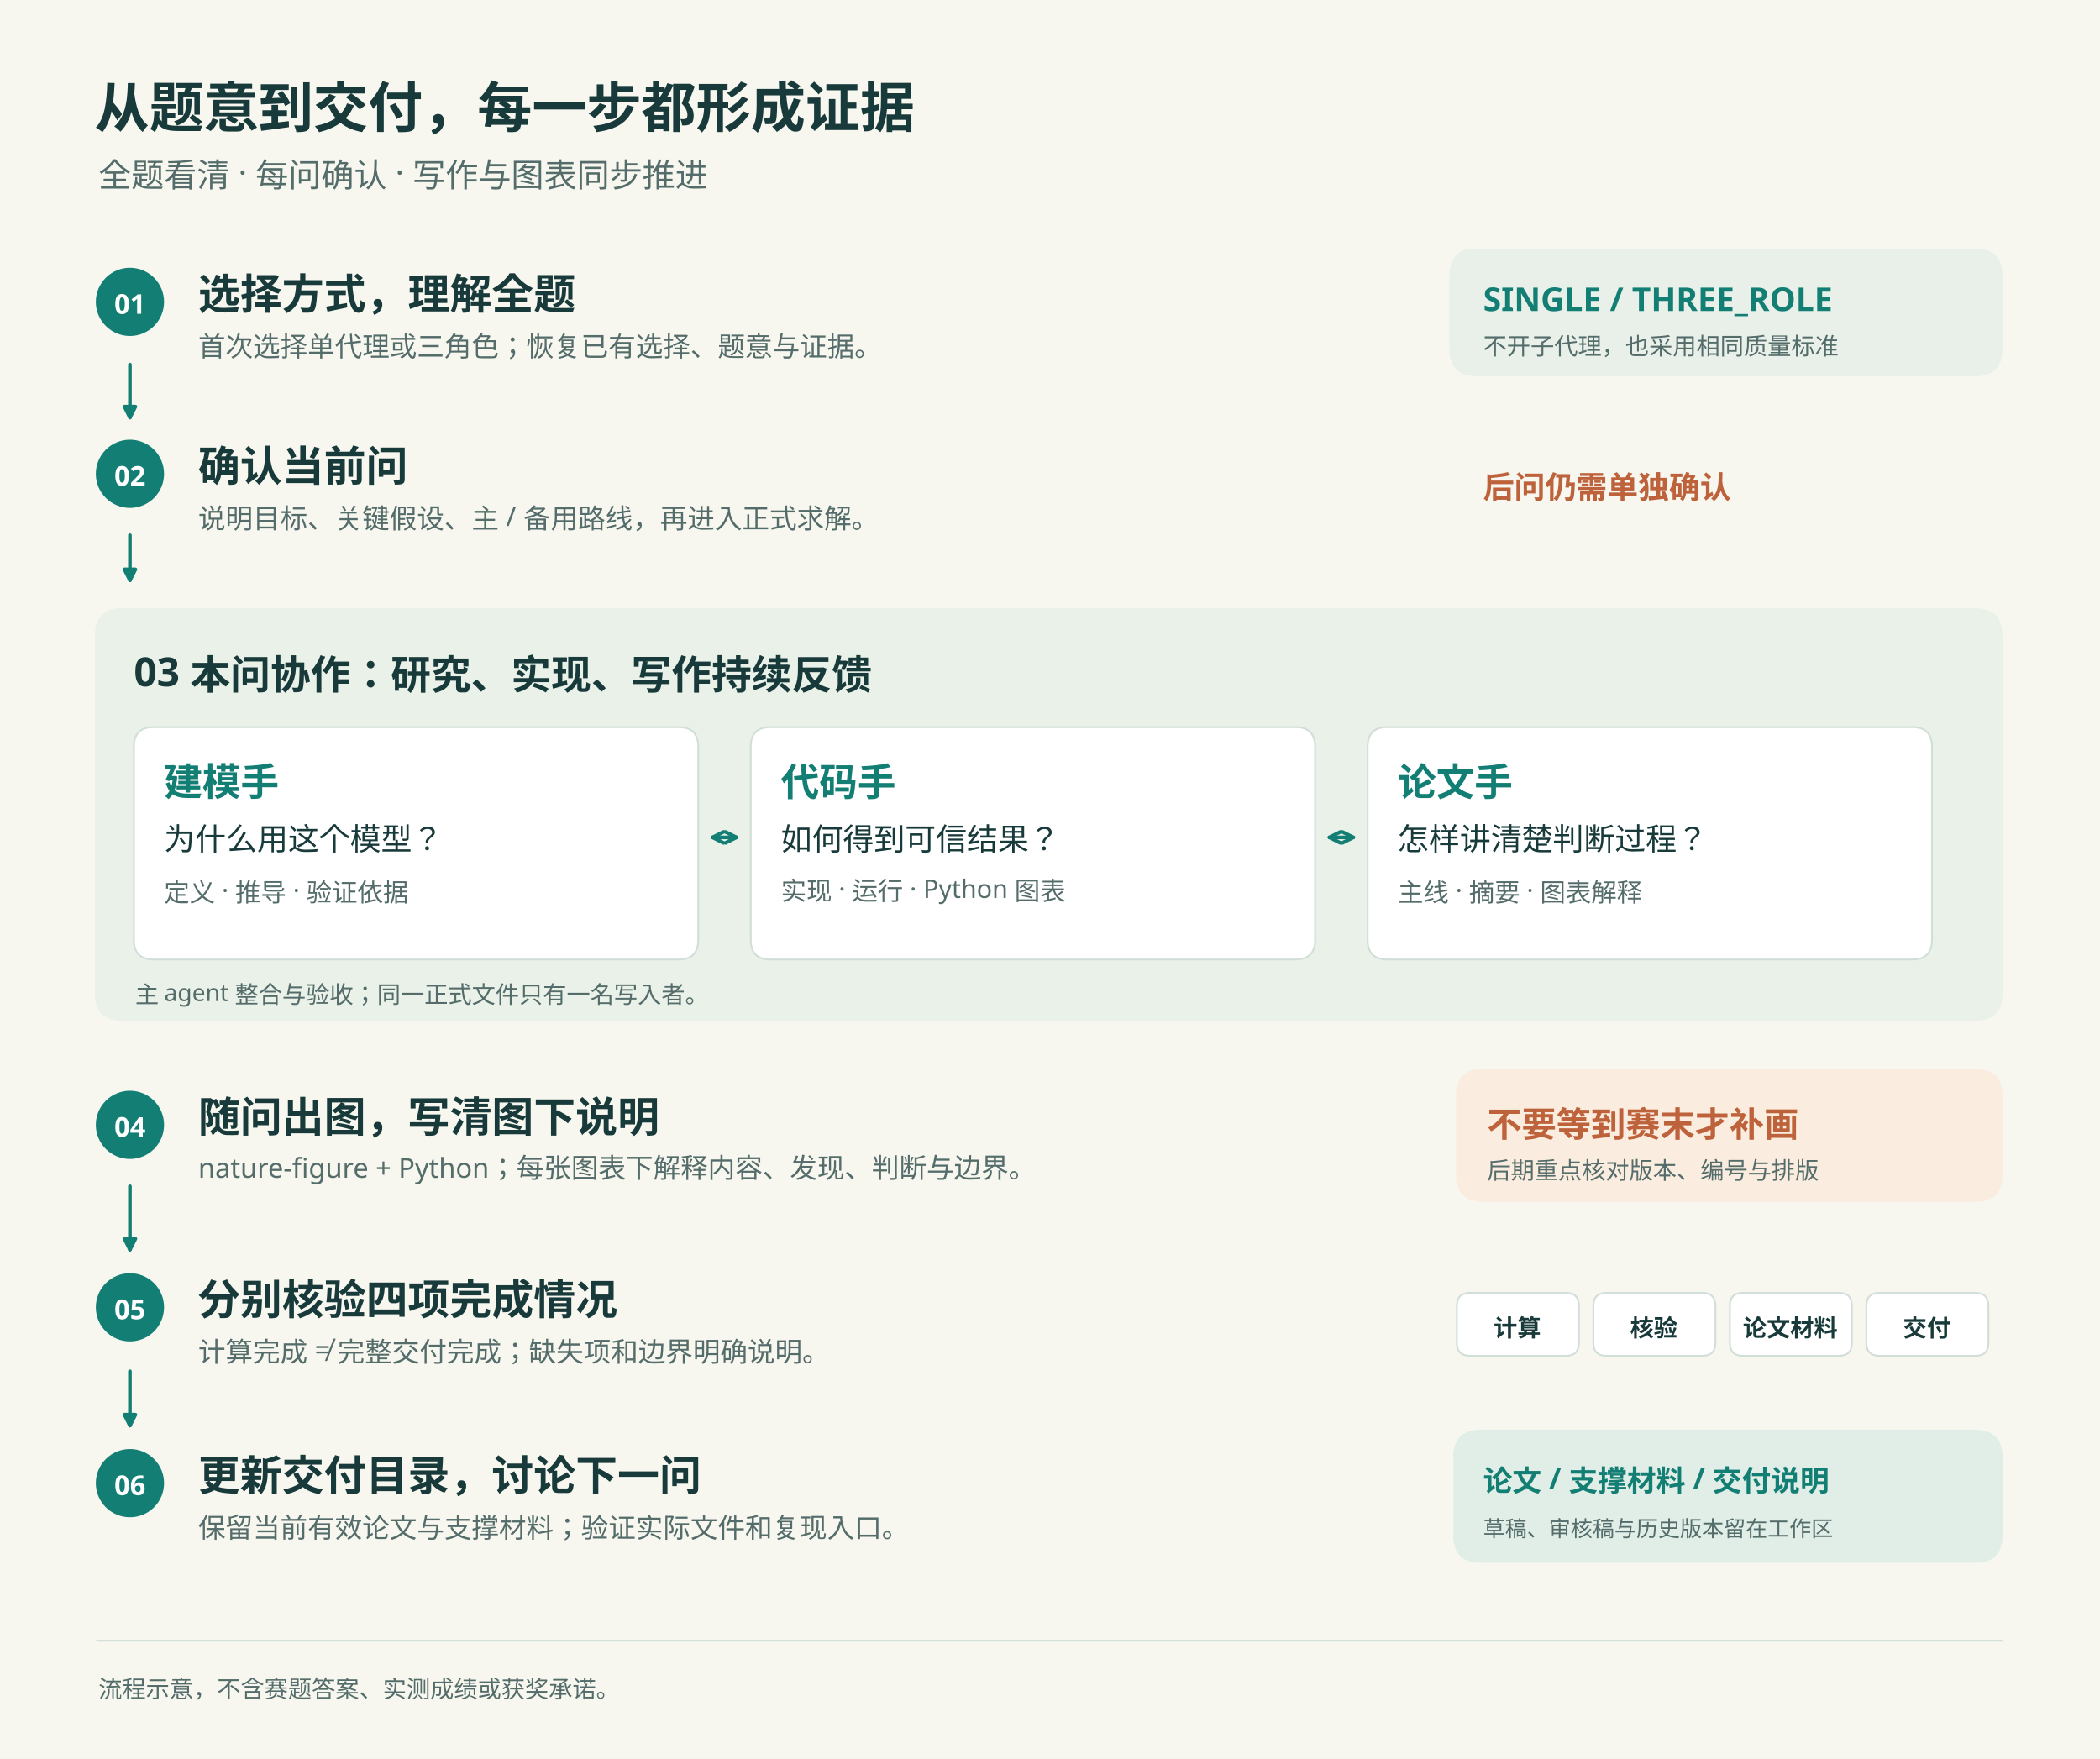
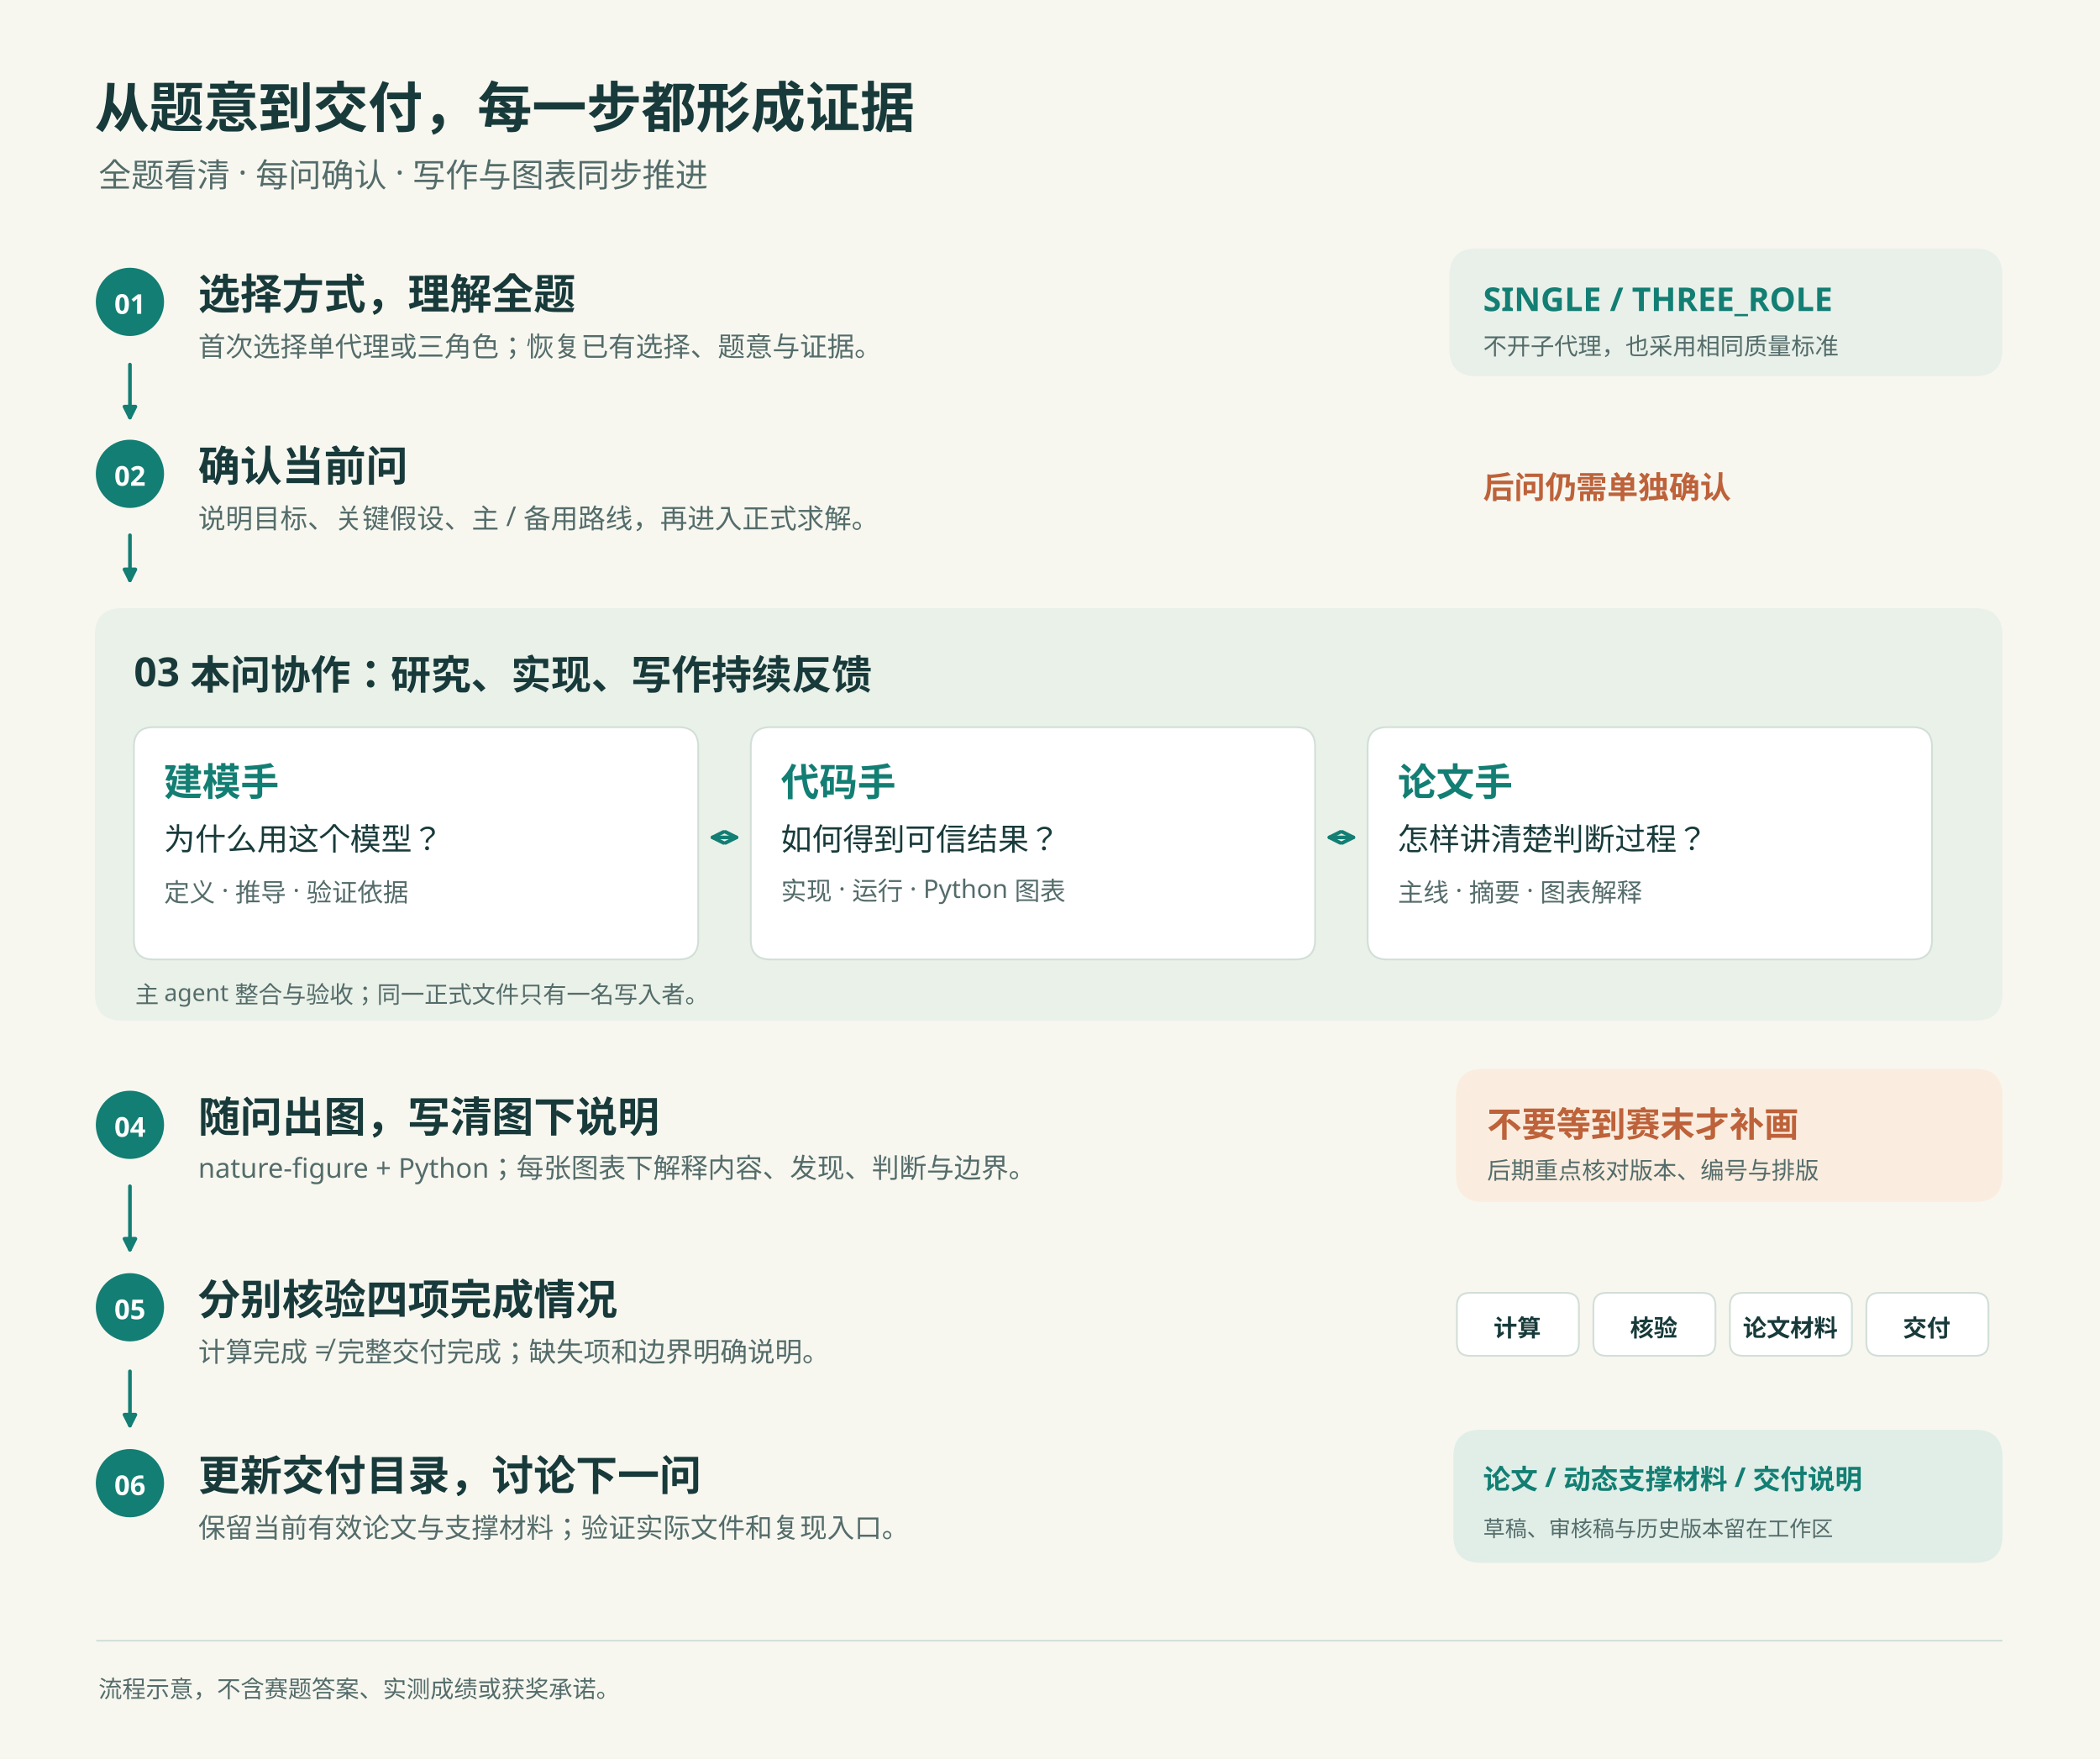
<svg xmlns="http://www.w3.org/2000/svg" width="1152pt" height="964.8pt" viewBox="0 0 1152 964.8" version="1.1">
  <defs>
    <style type="text/css">*{stroke-linejoin: round; stroke-linecap: butt}</style>
  </defs>
  <g id="figure_1">
    <g id="patch_1">
      <path d="M 0 964.8 L 1152 964.8 L 1152 0 L 0 0 z " style="fill: #f7f7f0" />
    </g>
    <g id="axes_1">
      <g id="patch_2">
        <path d="M 71.28 146.88 C 76.245 146.88 81.007 148.852 84.517 152.363 C 88.028 155.873 90 160.635 90 165.6 C 90 170.565 88.028 175.327 84.517 178.837 C 81.007 182.348 76.245 184.32 71.28 184.32 C 66.315 184.32 61.553 182.348 58.043 178.837 C 54.532 175.327 52.56 170.565 52.56 165.6 C 52.56 160.635 54.532 155.873 58.043 152.363 C 61.553 148.852 66.315 146.88 71.28 146.88 z " clip-path="url(#pa7e6d65782)" style="fill: #137e73" />
      </g>
      <g id="patch_3">
        <path d="M 810 136.8 L 1083.6 136.8 Q 1098 136.8 1098 151.2 L 1098 191.52 Q 1098 205.92 1083.6 205.92 L 810 205.92 Q 795.6 205.92 795.6 191.52 L 795.6 151.2 Q 795.6 136.8 810 136.8 z " clip-path="url(#pa7e6d65782)" style="fill: #e8f0e9; stroke: #e8f0e9; stroke-linejoin: miter" />
      </g>
      <g id="patch_4">
        <path d="M 71.28 200.003 Q 71.28 215.64 71.28 229.041 " clip-path="url(#pa7e6d65782)" style="fill: none; stroke: #137e73; stroke-width: 2; stroke-linecap: round" />
        <path d="M 74.28 223.041 L 71.28 229.041 L 68.28 223.041 z " clip-path="url(#pa7e6d65782)" style="fill: #137e73; stroke: #137e73; stroke-width: 2; stroke-linecap: round" />
      </g>
      <g id="patch_5">
        <path d="M 71.28 241.2 C 76.245 241.2 81.007 243.172 84.517 246.683 C 88.028 250.193 90 254.955 90 259.92 C 90 264.885 88.028 269.647 84.517 273.157 C 81.007 276.668 76.245 278.64 71.28 278.64 C 66.315 278.64 61.553 276.668 58.043 273.157 C 54.532 269.647 52.56 264.885 52.56 259.92 C 52.56 254.955 54.532 250.193 58.043 246.683 C 61.553 243.172 66.315 241.2 71.28 241.2 z " clip-path="url(#pa7e6d65782)" style="fill: #137e73" />
      </g>
      <g id="patch_6">
        <path d="M 71.28 293.599 Q 71.28 307.081 71.28 318.327 " clip-path="url(#pa7e6d65782)" style="fill: none; stroke: #137e73; stroke-width: 2; stroke-linecap: round" />
        <path d="M 74.28 312.327 L 71.28 318.327 L 68.28 312.327 z " clip-path="url(#pa7e6d65782)" style="fill: #137e73; stroke: #137e73; stroke-width: 2; stroke-linecap: round" />
      </g>
      <g id="patch_7">
        <path d="M 66.96 334.08 L 1083.6 334.08 Q 1098 334.08 1098 348.48 L 1098 545.04 Q 1098 559.44 1083.6 559.44 L 66.96 559.44 Q 52.56 559.44 52.56 545.04 L 52.56 348.48 Q 52.56 334.08 66.96 334.08 z " clip-path="url(#pa7e6d65782)" style="fill: #eaf1e9; stroke: #eaf1e9; stroke-linejoin: miter" />
      </g>
      <g id="patch_8">
        <path d="M 84.24 398.88 L 372.24 398.88 Q 383.04 398.88 383.04 409.68 L 383.04 515.52 Q 383.04 526.32 372.24 526.32 L 84.24 526.32 Q 73.44 526.32 73.44 515.52 L 73.44 409.68 Q 73.44 398.88 84.24 398.88 z " clip-path="url(#pa7e6d65782)" style="fill: #ffffff; stroke: #d2dfd8; stroke-linejoin: miter" />
      </g>
      <g id="patch_9">
        <path d="M 390.877 459.36 Q 397.443 459.36 404.009 459.36 " clip-path="url(#pa7e6d65782)" style="fill: none; stroke: #137e73; stroke-width: 2; stroke-linecap: round" />
        <path d="M 396.877 462.36 L 390.877 459.36 L 396.877 456.36 " clip-path="url(#pa7e6d65782)" style="fill: none; stroke: #137e73; stroke-width: 2; stroke-linecap: round" />
        <path d="M 398.009 456.36 L 404.009 459.36 L 398.009 462.36 " clip-path="url(#pa7e6d65782)" style="fill: none; stroke: #137e73; stroke-width: 2; stroke-linecap: round" />
      </g>
      <g id="patch_10">
        <path d="M 422.64 398.88 L 710.64 398.88 Q 721.44 398.88 721.44 409.68 L 721.44 515.52 Q 721.44 526.32 710.64 526.32 L 422.64 526.32 Q 411.84 526.32 411.84 515.52 L 411.84 409.68 Q 411.84 398.88 422.64 398.88 z " clip-path="url(#pa7e6d65782)" style="fill: #ffffff; stroke: #d2dfd8; stroke-linejoin: miter" />
      </g>
      <g id="patch_11">
        <path d="M 729.277 459.36 Q 735.843 459.36 742.409 459.36 " clip-path="url(#pa7e6d65782)" style="fill: none; stroke: #137e73; stroke-width: 2; stroke-linecap: round" />
        <path d="M 735.277 462.36 L 729.277 459.36 L 735.277 456.36 " clip-path="url(#pa7e6d65782)" style="fill: none; stroke: #137e73; stroke-width: 2; stroke-linecap: round" />
        <path d="M 736.409 456.36 L 742.409 459.36 L 736.409 462.36 " clip-path="url(#pa7e6d65782)" style="fill: none; stroke: #137e73; stroke-width: 2; stroke-linecap: round" />
      </g>
      <g id="patch_12">
        <path d="M 761.04 398.88 L 1049.04 398.88 Q 1059.84 398.88 1059.84 409.68 L 1059.84 515.52 Q 1059.84 526.32 1049.04 526.32 L 761.04 526.32 Q 750.24 526.32 750.24 515.52 L 750.24 409.68 Q 750.24 398.88 761.04 398.88 z " clip-path="url(#pa7e6d65782)" style="fill: #ffffff; stroke: #d2dfd8; stroke-linejoin: miter" />
      </g>
      <g id="patch_13">
        <path d="M 71.28 598.32 C 76.245 598.32 81.007 600.292 84.517 603.803 C 88.028 607.313 90 612.075 90 617.04 C 90 622.005 88.028 626.767 84.517 630.277 C 81.007 633.788 76.245 635.76 71.28 635.76 C 66.315 635.76 61.553 633.788 58.043 630.277 C 54.532 626.767 52.56 622.005 52.56 617.04 C 52.56 612.075 54.532 607.313 58.043 603.803 C 61.553 600.292 66.315 598.32 71.28 598.32 z " clip-path="url(#pa7e6d65782)" style="fill: #137e73" />
      </g>
      <g id="patch_14">
        <path d="M 813.6 586.8 L 1083.6 586.8 Q 1098 586.8 1098 601.2 L 1098 644.4 Q 1098 658.8 1083.6 658.8 L 813.6 658.8 Q 799.2 658.8 799.2 644.4 L 799.2 601.2 Q 799.2 586.8 813.6 586.8 z " clip-path="url(#pa7e6d65782)" style="fill: #faeddf; stroke: #faeddf; stroke-linejoin: miter" />
      </g>
      <g id="patch_15">
        <path d="M 71.28 650.721 Q 71.28 669.242 71.28 685.527 " clip-path="url(#pa7e6d65782)" style="fill: none; stroke: #137e73; stroke-width: 2; stroke-linecap: round" />
        <path d="M 74.28 679.527 L 71.28 685.527 L 68.28 679.527 z " clip-path="url(#pa7e6d65782)" style="fill: #137e73; stroke: #137e73; stroke-width: 2; stroke-linecap: round" />
      </g>
      <g id="patch_16">
        <path d="M 71.28 698.4 C 76.245 698.4 81.007 700.372 84.517 703.883 C 88.028 707.393 90 712.155 90 717.12 C 90 722.085 88.028 726.847 84.517 730.357 C 81.007 733.868 76.245 735.84 71.28 735.84 C 66.315 735.84 61.553 733.868 58.043 730.357 C 54.532 726.847 52.56 722.085 52.56 717.12 C 52.56 712.155 54.532 707.393 58.043 703.883 C 61.553 700.372 66.315 698.4 71.28 698.4 z " clip-path="url(#pa7e6d65782)" style="fill: #137e73" />
      </g>
      <g id="patch_17">
        <path d="M 806.4 709.2 L 858.96 709.2 Q 866.16 709.2 866.16 716.4 L 866.16 736.56 Q 866.16 743.76 858.96 743.76 L 806.4 743.76 Q 799.2 743.76 799.2 736.56 L 799.2 716.4 Q 799.2 709.2 806.4 709.2 z " clip-path="url(#pa7e6d65782)" style="fill: #ffffff; stroke: #d2dfd8; stroke-linejoin: miter" />
      </g>
      <g id="patch_18">
        <path d="M 881.28 709.2 L 933.84 709.2 Q 941.04 709.2 941.04 716.4 L 941.04 736.56 Q 941.04 743.76 933.84 743.76 L 881.28 743.76 Q 874.08 743.76 874.08 736.56 L 874.08 716.4 Q 874.08 709.2 881.28 709.2 z " clip-path="url(#pa7e6d65782)" style="fill: #ffffff; stroke: #d2dfd8; stroke-linejoin: miter" />
      </g>
      <g id="patch_19">
        <path d="M 956.16 709.2 L 1008.72 709.2 Q 1015.92 709.2 1015.92 716.4 L 1015.92 736.56 Q 1015.92 743.76 1008.72 743.76 L 956.16 743.76 Q 948.96 743.76 948.96 736.56 L 948.96 716.4 Q 948.96 709.2 956.16 709.2 z " clip-path="url(#pa7e6d65782)" style="fill: #ffffff; stroke: #d2dfd8; stroke-linejoin: miter" />
      </g>
      <g id="patch_20">
        <path d="M 1031.04 709.2 L 1083.6 709.2 Q 1090.8 709.2 1090.8 716.4 L 1090.8 736.56 Q 1090.8 743.76 1083.6 743.76 L 1031.04 743.76 Q 1023.84 743.76 1023.84 736.56 L 1023.84 716.4 Q 1023.84 709.2 1031.04 709.2 z " clip-path="url(#pa7e6d65782)" style="fill: #ffffff; stroke: #d2dfd8; stroke-linejoin: miter" />
      </g>
      <g id="patch_21">
        <path d="M 71.28 752.24 Q 71.28 768.242 71.28 782.008 " clip-path="url(#pa7e6d65782)" style="fill: none; stroke: #137e73; stroke-width: 2; stroke-linecap: round" />
        <path d="M 74.28 776.008 L 71.28 782.008 L 68.28 776.008 z " clip-path="url(#pa7e6d65782)" style="fill: #137e73; stroke: #137e73; stroke-width: 2; stroke-linecap: round" />
      </g>
      <g id="patch_22">
        <path d="M 71.28 794.88 C 76.245 794.88 81.007 796.852 84.517 800.363 C 88.028 803.873 90 808.635 90 813.6 C 90 818.565 88.028 823.327 84.517 826.837 C 81.007 830.348 76.245 832.32 71.28 832.32 C 66.315 832.32 61.553 830.348 58.043 826.837 C 54.532 823.327 52.56 818.565 52.56 813.6 C 52.56 808.635 54.532 803.873 58.043 800.363 C 61.553 796.852 66.315 794.88 71.28 794.88 z " clip-path="url(#pa7e6d65782)" style="fill: #137e73" />
      </g>
      <g id="patch_23">
        <path d="M 812.16 784.8 L 1083.6 784.8 Q 1098 784.8 1098 799.2 L 1098 842.4 Q 1098 856.8 1083.6 856.8 L 812.16 856.8 Q 797.76 856.8 797.76 842.4 L 797.76 799.2 Q 797.76 784.8 812.16 784.8 z " clip-path="url(#pa7e6d65782)" style="fill: #e0eee7; stroke: #e0eee7; stroke-linejoin: miter" />
      </g>
      <g id="line2d_1">
        <path d="M 53.28 900 L 1098 900 " clip-path="url(#pa7e6d65782)" style="fill: none; stroke: #d2dfd8; stroke-linecap: square" />
      </g>
      <g id="text_1">
        <text style="font-weight: 700; font-size: 30px; font-family: 'Microsoft YaHei'; text-anchor: start; fill: #183a3a" x="51.84" y="69.777" transform="rotate(-0 51.84 69.77733)">从题意到交付，每一步都形成证据</text>
      </g>
      <g id="text_2">
        <text style="font-size: 18px; font-family: 'Microsoft YaHei'; text-anchor: start; fill: #546c6a" x="54" y="102.516" transform="rotate(-0 54 102.5157)">全题看清 · 每问确认 · 写作与图表同步推进</text>
      </g>
      <g id="text_3">
        <text style="font-weight: 700; font-size: 15px; font-family: 'Microsoft YaHei'; text-anchor: middle; fill: #ffffff" x="71.28" y="172.164" transform="rotate(-0 71.28 172.1644)">01</text>
      </g>
      <g id="text_4">
        <text style="font-weight: 700; font-size: 23px; font-family: 'Microsoft YaHei'; text-anchor: start; fill: #183a3a" x="108.72" y="169.547" transform="rotate(-0 108.72 169.5474)">选择方式，理解全题</text>
      </g>
      <g id="text_5">
        <text style="font-size: 15px; font-family: 'Microsoft YaHei'; text-anchor: start; fill: #546c6a" x="108.72" y="195.499" transform="rotate(-0 108.72 195.4991)">首次选择单代理或三角色；恢复已有选择、题意与证据。</text>
      </g>
      <g id="text_6">
        <text style="font-weight: 700; font-size: 18px; font-family: 'Microsoft YaHei'; text-anchor: start; fill: #137e73" x="813.6" y="170.629" transform="rotate(-0 813.6 170.6288)">SINGLE  /  THREE_ROLE</text>
      </g>
      <g id="text_7">
        <text style="font-size: 13px; font-family: 'Microsoft YaHei'; text-anchor: start; fill: #546c6a" x="813.6" y="194.553" transform="rotate(-0 813.6 194.553)">不开子代理，也采用相同质量标准</text>
      </g>
      <g id="text_8">
        <text style="font-weight: 700; font-size: 15px; font-family: 'Microsoft YaHei'; text-anchor: middle; fill: #ffffff" x="71.28" y="266.455" transform="rotate(-0 71.28 266.4552)">02</text>
      </g>
      <g id="text_9">
        <text style="font-weight: 700; font-size: 23px; font-family: 'Microsoft YaHei'; text-anchor: start; fill: #183a3a" x="108.72" y="263.923" transform="rotate(-0 108.72 263.9231)">确认当前问</text>
      </g>
      <g id="text_10">
        <text style="font-size: 15px; font-family: 'Microsoft YaHei'; text-anchor: start; fill: #546c6a" x="108.72" y="289.819" transform="rotate(-0 108.72 289.8191)">说明目标、关键假设、主 / 备用路线，再进入正式求解。</text>
      </g>
      <g id="text_11">
        <text style="font-weight: 700; font-size: 17px; font-family: 'Microsoft YaHei'; text-anchor: start; fill: #bd623a" x="813.6" y="273.403" transform="rotate(-0 813.6 273.4031)">后问仍需单独确认</text>
      </g>
      <g id="text_12">
        <text style="font-weight: 700; font-size: 22px; font-family: 'Microsoft YaHei'; text-anchor: start; fill: #183a3a" x="73.44" y="376.442" transform="rotate(-0 73.44 376.442)">03  本问协作：研究、实现、写作持续反馈</text>
      </g>
      <g id="text_13">
        <text style="font-weight: 700; font-size: 21px; font-family: 'Microsoft YaHei'; text-anchor: start; fill: #137e73" x="90" y="436.43" transform="rotate(-0 90 436.4298)">建模手</text>
      </g>
      <g id="text_14">
        <text style="font-size: 17px; font-family: 'Microsoft YaHei'; text-anchor: start; fill: #183a3a" x="90" y="466.355" transform="rotate(-0 90 466.3552)">为什么用这个模型？</text>
      </g>
      <g id="text_15">
        <text style="font-size: 14px; font-family: 'Microsoft YaHei'; text-anchor: start; fill: #546c6a" x="90" y="494.562" transform="rotate(-0 90 494.5618)">定义 · 推导 · 验证依据</text>
      </g>
      <g id="text_16">
        <text style="font-weight: 700; font-size: 21px; font-family: 'Microsoft YaHei'; text-anchor: start; fill: #137e73" x="428.4" y="436.584" transform="rotate(-0 428.4 436.584)">代码手</text>
      </g>
      <g id="text_17">
        <text style="font-size: 17px; font-family: 'Microsoft YaHei'; text-anchor: start; fill: #183a3a" x="428.4" y="466.431" transform="rotate(-0 428.4 466.4309)">如何得到可信结果？</text>
      </g>
      <g id="text_18">
        <text style="font-size: 14px; font-family: 'Microsoft YaHei'; text-anchor: start; fill: #546c6a" x="428.4" y="493.728" transform="rotate(-0 428.4 493.7283)">实现 · 运行 · Python 图表</text>
      </g>
      <g id="text_19">
        <text style="font-weight: 700; font-size: 21px; font-family: 'Microsoft YaHei'; text-anchor: start; fill: #137e73" x="766.8" y="436.522" transform="rotate(-0 766.8 436.5217)">论文手</text>
      </g>
      <g id="text_20">
        <text style="font-size: 17px; font-family: 'Microsoft YaHei'; text-anchor: start; fill: #183a3a" x="766.8" y="466.355" transform="rotate(-0 766.8 466.3552)">怎样讲清楚判断过程？</text>
      </g>
      <g id="text_21">
        <text style="font-size: 14px; font-family: 'Microsoft YaHei'; text-anchor: start; fill: #546c6a" x="766.8" y="494.555" transform="rotate(-0 766.8 494.5552)">主线 · 摘要 · 图表解释</text>
      </g>
      <g id="text_22">
        <text style="font-size: 13px; font-family: 'Microsoft YaHei'; text-anchor: start; fill: #546c6a" x="74.16" y="550.204" transform="rotate(-0 74.16 550.2035)">主 agent 整合与验收；同一正式文件只有一名写入者。</text>
      </g>
      <g id="text_23">
        <text style="font-weight: 700; font-size: 15px; font-family: 'Microsoft YaHei'; text-anchor: middle; fill: #ffffff" x="71.28" y="623.575" transform="rotate(-0 71.28 623.5752)">04</text>
      </g>
      <g id="text_24">
        <text style="font-weight: 700; font-size: 23px; font-family: 'Microsoft YaHei'; text-anchor: start; fill: #183a3a" x="108.72" y="620.953" transform="rotate(-0 108.72 620.9532)">随问出图，写清图下说明</text>
      </g>
      <g id="text_25">
        <text style="font-size: 15px; font-family: 'Microsoft YaHei'; text-anchor: start; fill: #546c6a" x="108.72" y="646.046" transform="rotate(-0 108.72 646.0461)">nature-figure + Python；每张图表下解释内容、发现、判断与边界。</text>
      </g>
      <g id="text_26">
        <text style="font-weight: 700; font-size: 19px; font-family: 'Microsoft YaHei'; text-anchor: start; fill: #bd623a" x="815.76" y="623.568" transform="rotate(-0 815.76 623.5681)">不要等到赛末才补画</text>
      </g>
      <g id="text_27">
        <text style="font-size: 13px; font-family: 'Microsoft YaHei'; text-anchor: start; fill: #546c6a" x="815.76" y="646.707" transform="rotate(-0 815.76 646.7069)">后期重点核对版本、编号与排版</text>
      </g>
      <g id="text_28">
        <text style="font-weight: 700; font-size: 15px; font-family: 'Microsoft YaHei'; text-anchor: middle; fill: #ffffff" x="71.28" y="723.655" transform="rotate(-0 71.28 723.6552)">05</text>
      </g>
      <g id="text_29">
        <text style="font-weight: 700; font-size: 23px; font-family: 'Microsoft YaHei'; text-anchor: start; fill: #183a3a" x="108.72" y="721.091" transform="rotate(-0 108.72 721.0907)">分别核验四项完成情况</text>
      </g>
      <g id="text_30">
        <text style="font-size: 15px; font-family: 'Microsoft YaHei'; text-anchor: start; fill: #546c6a" x="108.72" y="746.945" transform="rotate(-0 108.72 746.9452)">计算完成 ≠ 完整交付完成；缺失项和边界明确说明。</text>
      </g>
      <g id="text_31">
        <text style="font-weight: 700; font-size: 13px; font-family: 'Microsoft YaHei'; text-anchor: middle; fill: #183a3a" x="832.32" y="733.094" transform="rotate(-0 832.32 733.0937)">计算</text>
      </g>
      <g id="text_32">
        <text style="font-weight: 700; font-size: 13px; font-family: 'Microsoft YaHei'; text-anchor: middle; fill: #183a3a" x="907.2" y="733.113" transform="rotate(-0 907.2 733.113)">核验</text>
      </g>
      <g id="text_33">
        <text style="font-weight: 700; font-size: 13px; font-family: 'Microsoft YaHei'; text-anchor: middle; fill: #183a3a" x="982.08" y="733.119" transform="rotate(-0 982.08 733.1191)">论文材料</text>
      </g>
      <g id="text_34">
        <text style="font-weight: 700; font-size: 13px; font-family: 'Microsoft YaHei'; text-anchor: middle; fill: #183a3a" x="1056.96" y="733.17" transform="rotate(-0 1056.96 733.1699)">交付</text>
      </g>
      <g id="text_35">
        <text style="font-weight: 700; font-size: 15px; font-family: 'Microsoft YaHei'; text-anchor: middle; fill: #ffffff" x="71.28" y="820.135" transform="rotate(-0 71.28 820.1352)">06</text>
      </g>
      <g id="text_36">
        <text style="font-weight: 700; font-size: 23px; font-family: 'Microsoft YaHei'; text-anchor: start; fill: #183a3a" x="108.72" y="817.592" transform="rotate(-0 108.72 817.5923)">更新交付目录，讨论下一问</text>
      </g>
      <g id="text_37">
        <text style="font-size: 15px; font-family: 'Microsoft YaHei'; text-anchor: start; fill: #546c6a" x="108.72" y="843.462" transform="rotate(-0 108.72 843.4616)">保留当前有效论文与支撑材料；验证实际文件和复现入口。</text>
      </g>
      <g id="text_38">
-         <text style="font-weight: 700; font-size: 16px; font-family: 'Microsoft YaHei'; text-anchor: start; fill: #137e73" x="813.6" y="817.959" transform="rotate(-0 813.6 817.9588)">论文 / 支撑材料 / 交付说明</text>
+         <text style="font-weight: 700; font-size: 15px; font-family: 'Microsoft YaHei'; text-anchor: start; fill: #137e73" x="813.6" y="816.786" transform="rotate(-0 813.6 816.7864)">论文 / 动态支撑材料 / 交付说明</text>
      </g>
      <g id="text_39">
        <text style="font-size: 12px; font-family: 'Microsoft YaHei'; text-anchor: start; fill: #546c6a" x="813.6" y="842.865" transform="rotate(-0 813.6 842.8651)">草稿、审核稿与历史版本留在工作区</text>
      </g>
      <g id="text_40">
        <text style="font-size: 13px; font-family: 'Microsoft YaHei'; text-anchor: start; fill: #546c6a" x="54" y="931.17" transform="rotate(-0 54 931.1699)">流程示意，不含赛题答案、实测成绩或获奖承诺。</text>
      </g>
    </g>
  </g>
  <defs>
    <clipPath id="pa7e6d65782">
      <rect x="0" y="0" width="1152" height="964.8" />
    </clipPath>
  </defs>
</svg>
